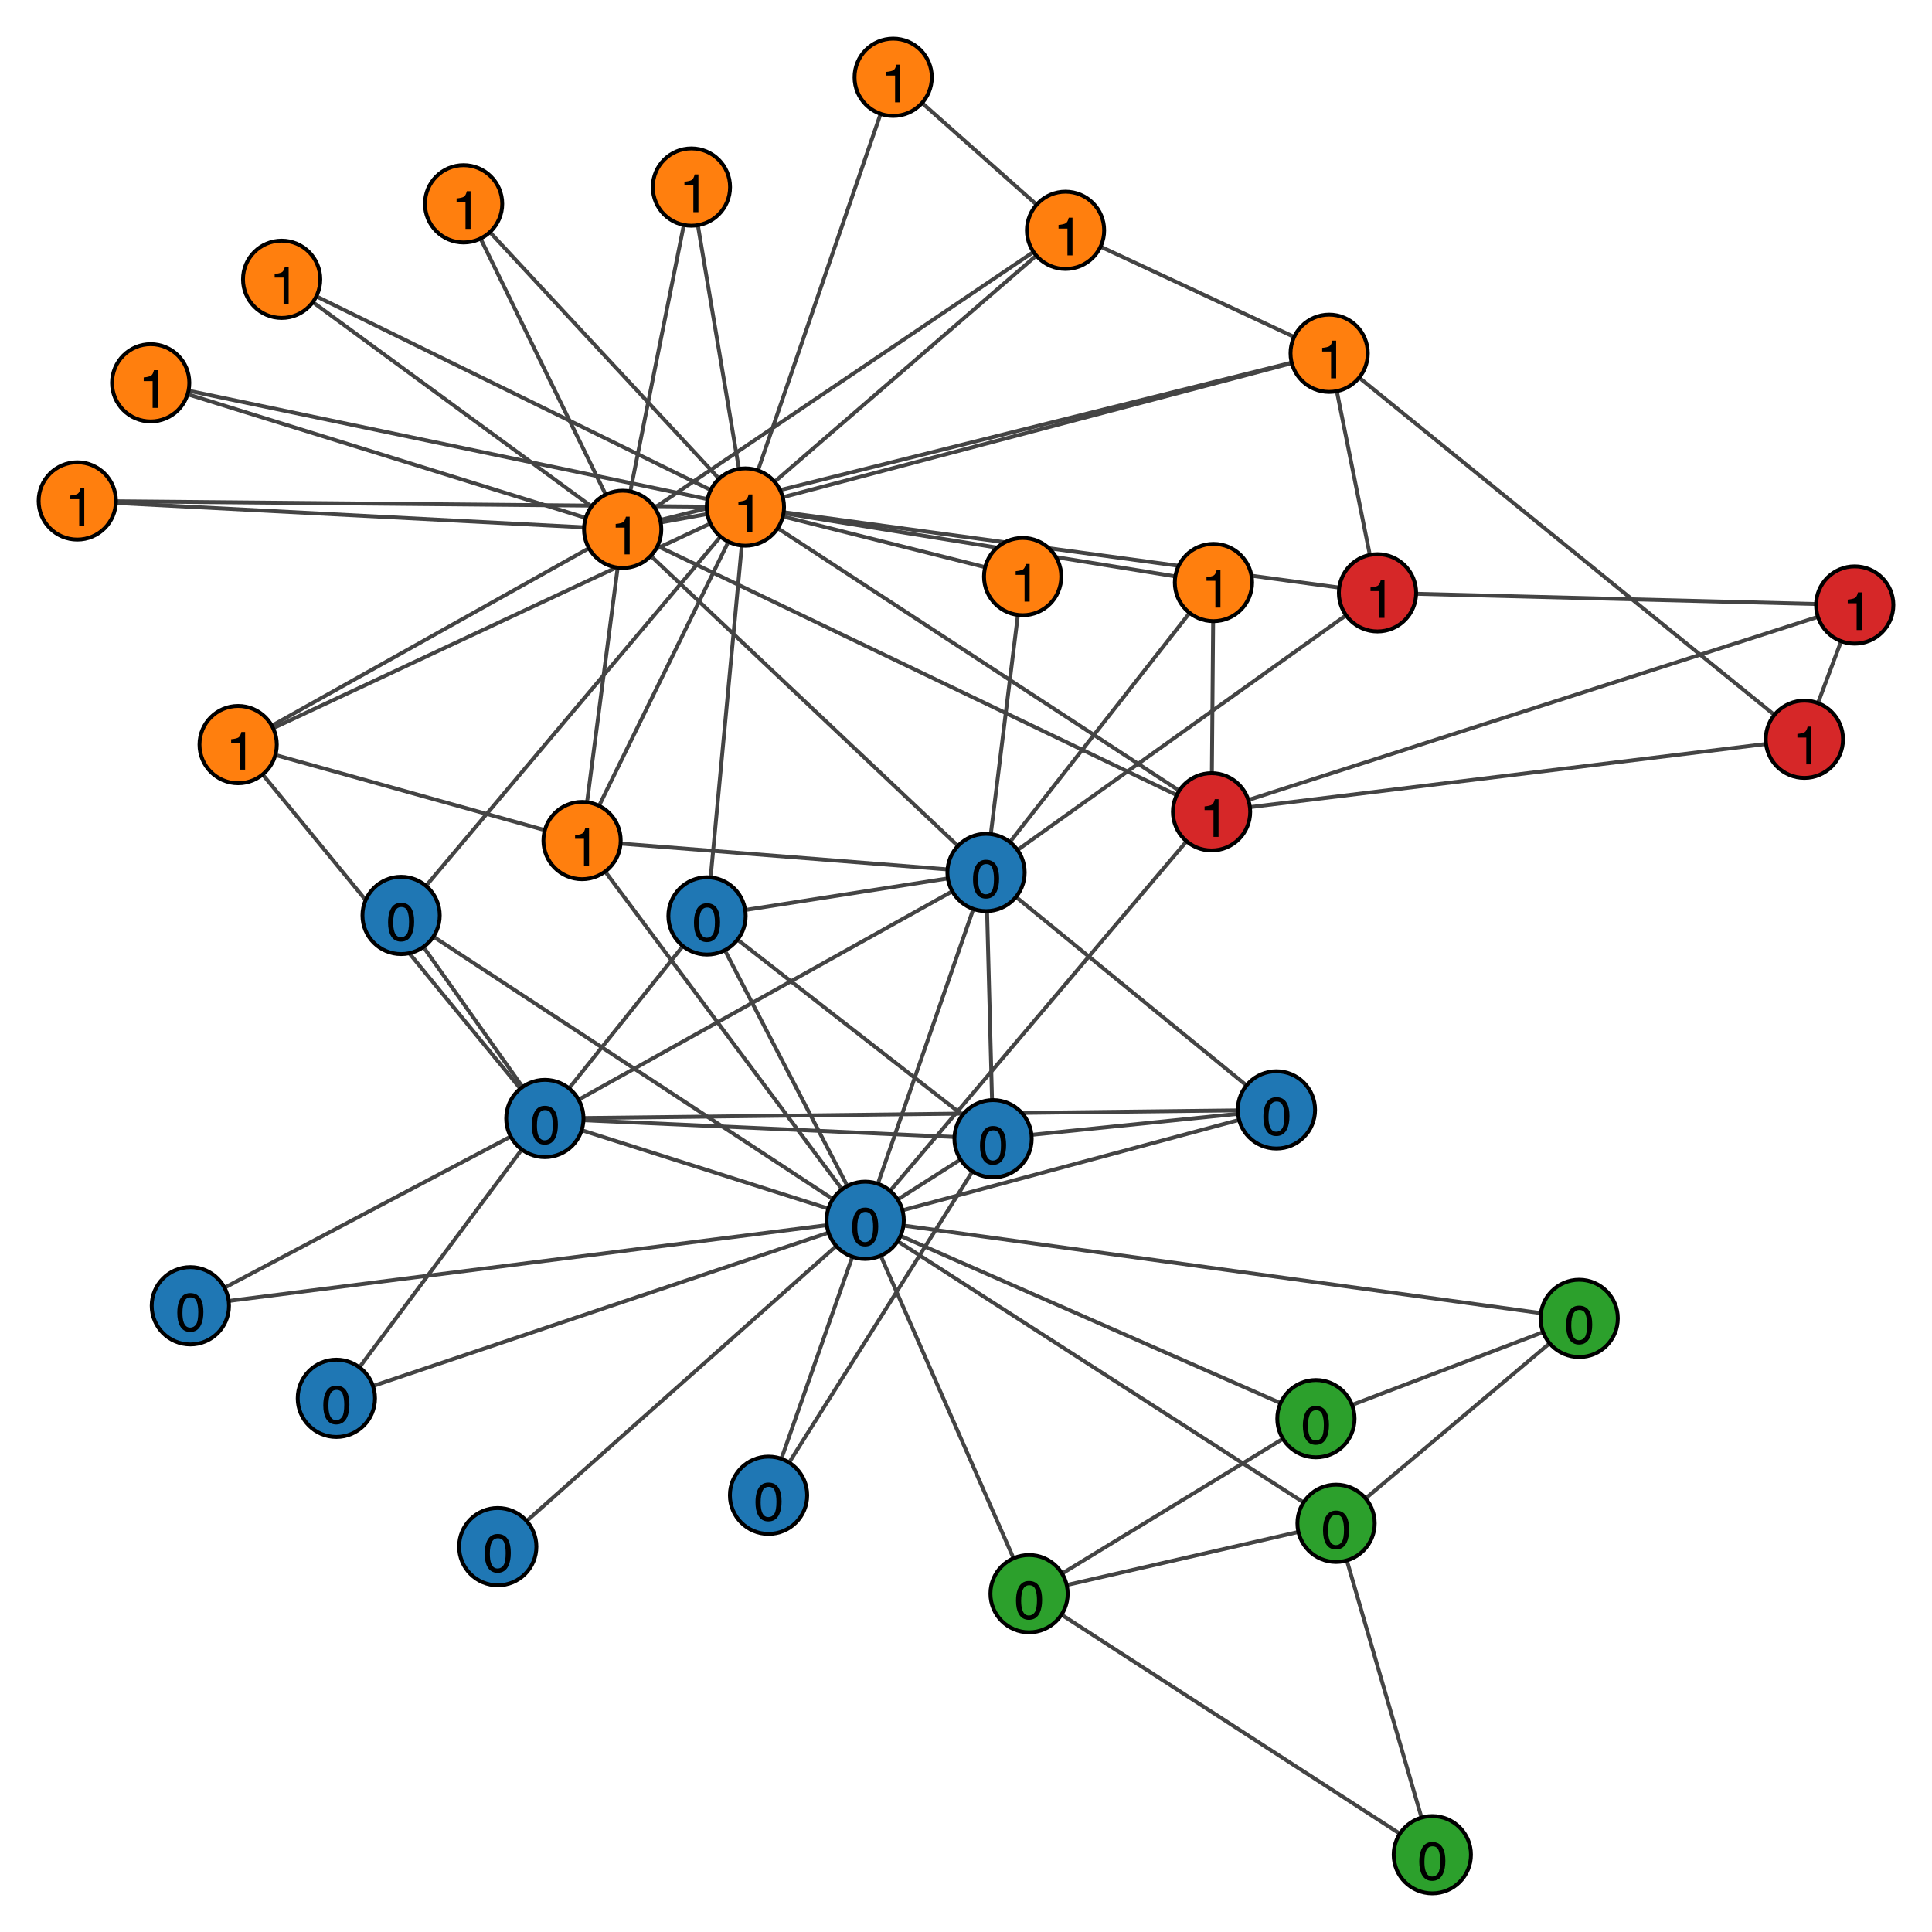
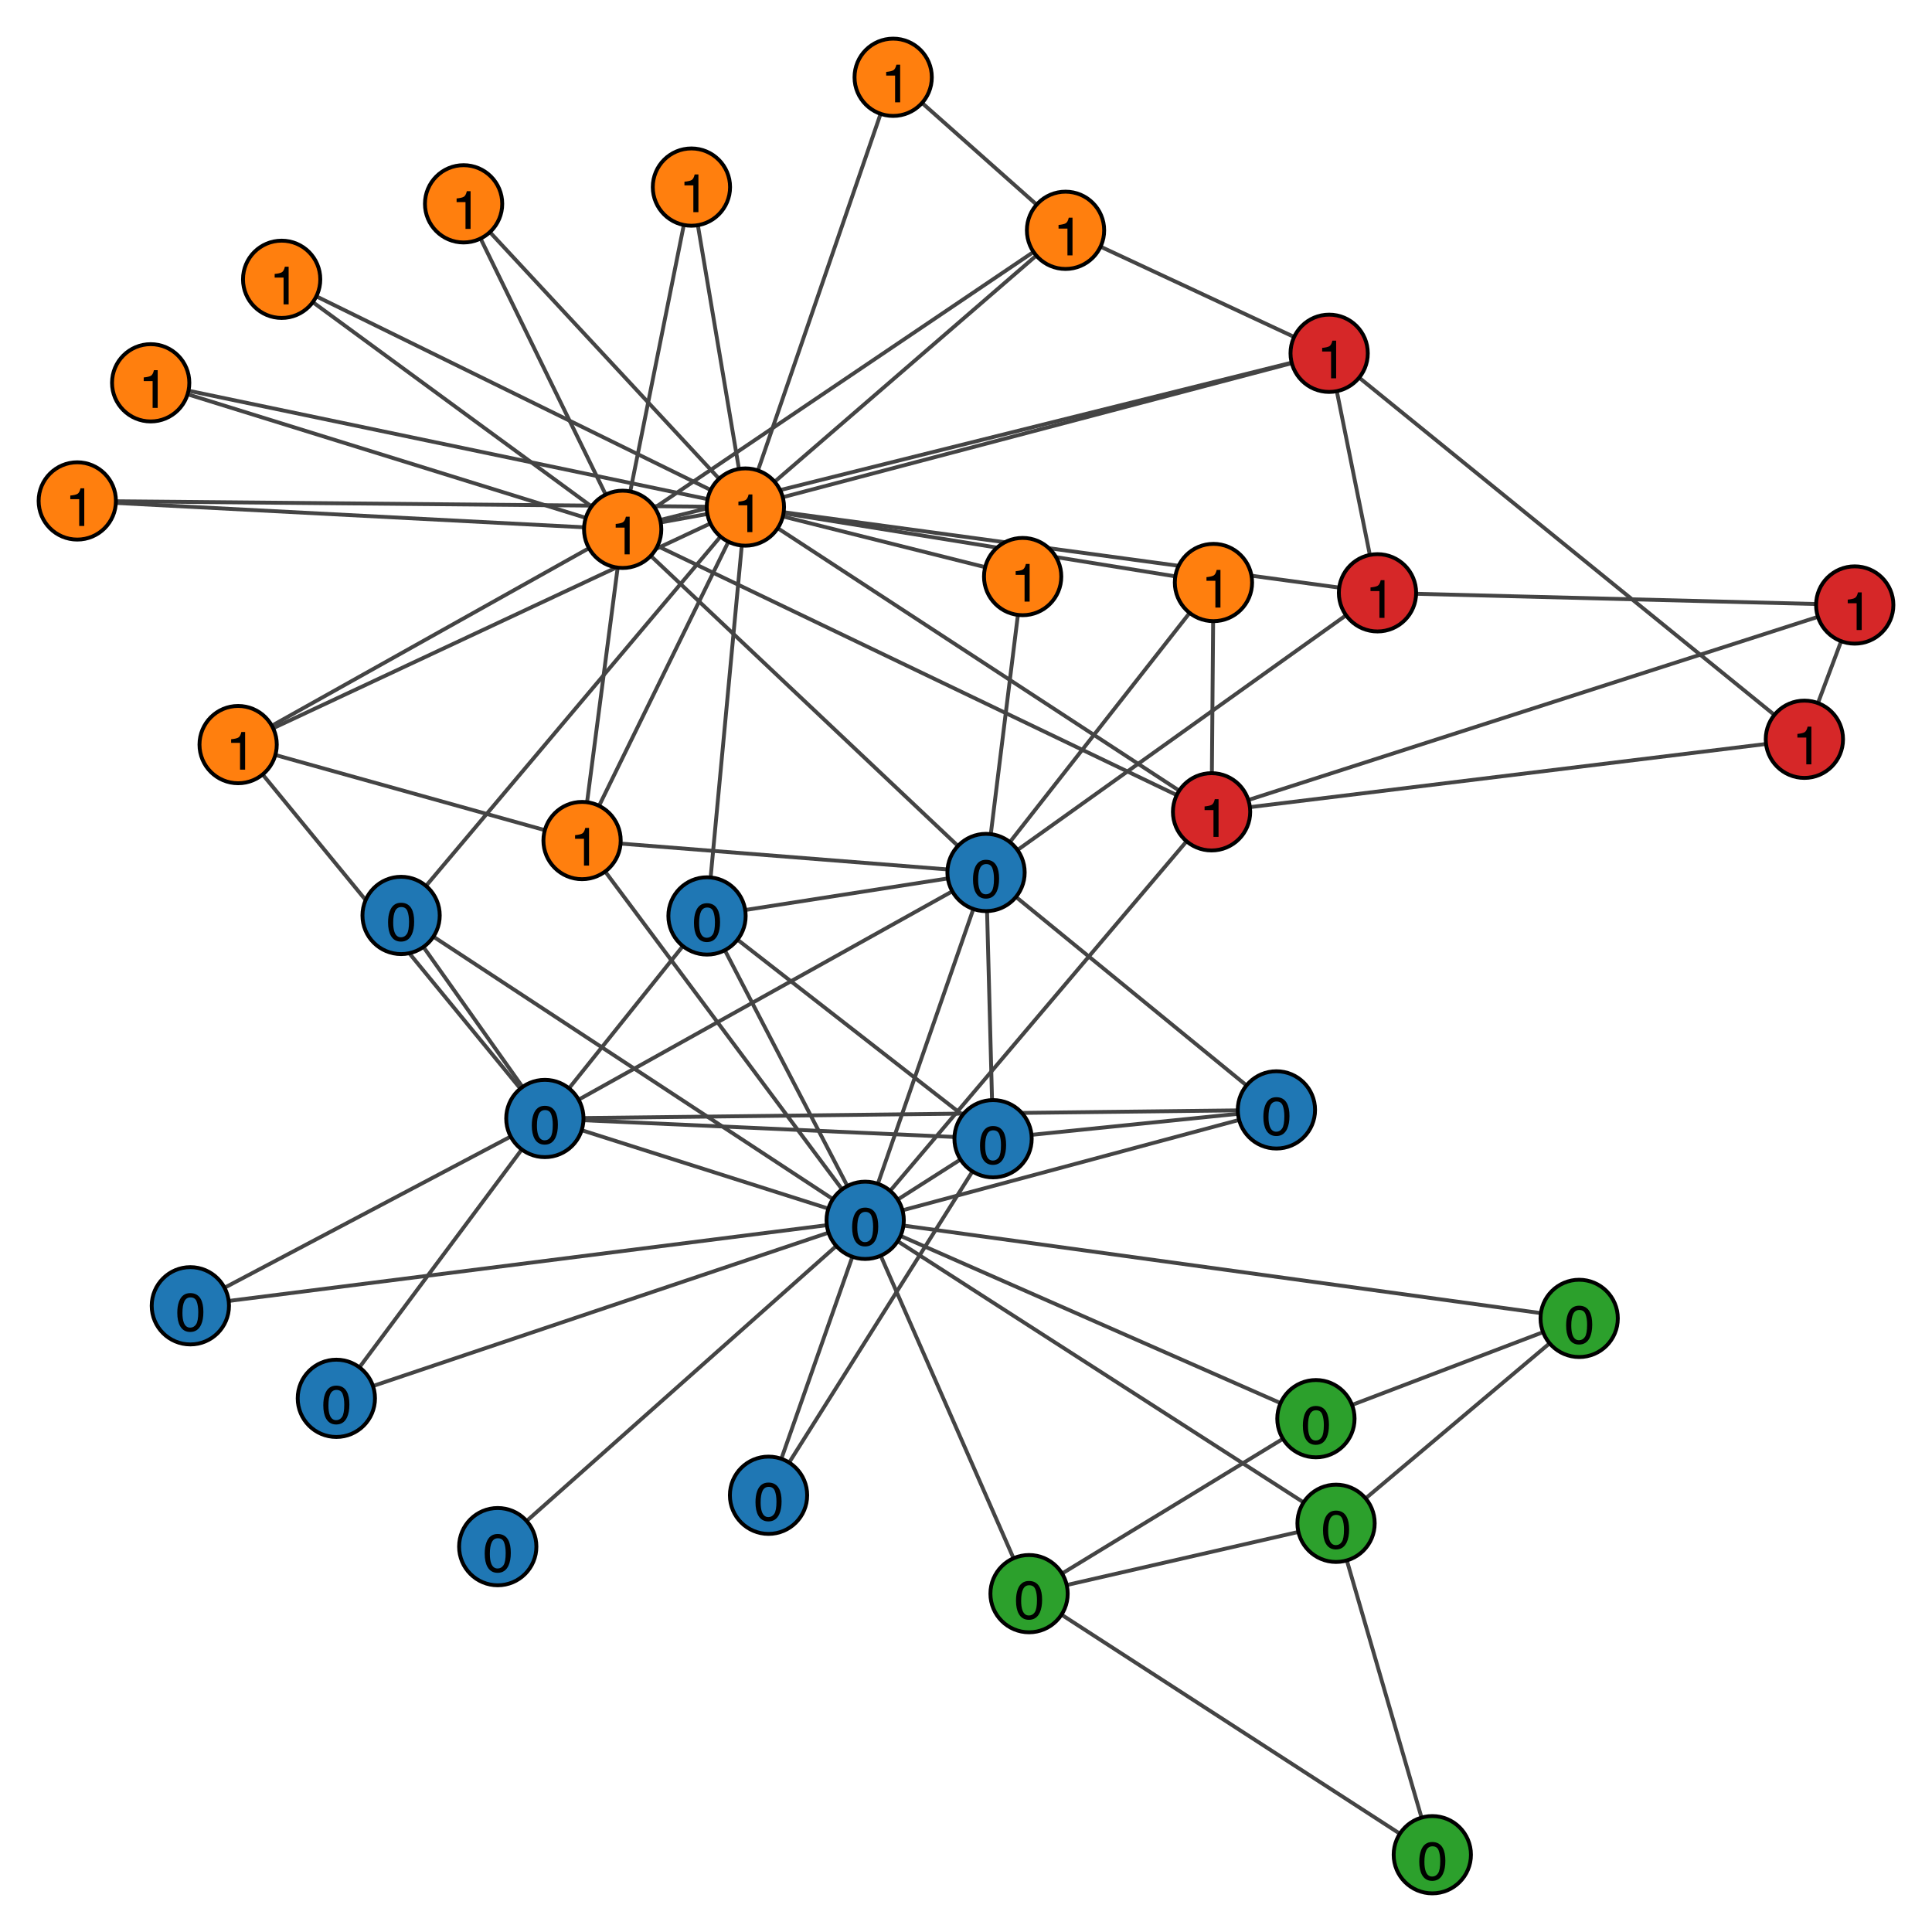
<svg xmlns="http://www.w3.org/2000/svg" xmlns:xlink="http://www.w3.org/1999/xlink" width="500pt" height="500pt" viewBox="0 0 500 500" version="1.1">
  <defs>
    <g>
      <symbol overflow="visible" id="glyph0-0">
        <path style="stroke:none;" d="M 0.453 0 L 0.453 -10.043 L 8.422 -10.043 L 8.422 0 Z M 7.164 -1.258 L 7.164 -8.785 L 1.711 -8.785 L 1.711 -1.258 Z M 7.164 -1.258 " />
      </symbol>
      <symbol overflow="visible" id="glyph0-1">
        <path style="stroke:none;" d="M 3.789 -9.789 C 5.055 -9.789 5.969 -9.266 6.535 -8.223 C 6.973 -7.418 7.191 -6.312 7.191 -4.906 C 7.191 -3.578 6.992 -2.477 6.598 -1.605 C 6.023 -0.359 5.082 0.266 3.781 0.266 C 2.605 0.266 1.73 -0.242 1.156 -1.266 C 0.676 -2.117 0.438 -3.262 0.438 -4.695 C 0.438 -5.809 0.582 -6.762 0.867 -7.562 C 1.406 -9.047 2.379 -9.789 3.789 -9.789 Z M 3.773 -0.855 C 4.41 -0.855 4.918 -1.137 5.297 -1.703 C 5.676 -2.266 5.867 -3.32 5.867 -4.859 C 5.867 -5.973 5.727 -6.887 5.453 -7.605 C 5.18 -8.324 4.652 -8.68 3.863 -8.68 C 3.137 -8.68 2.609 -8.34 2.273 -7.66 C 1.938 -6.977 1.77 -5.977 1.77 -4.648 C 1.77 -3.648 1.879 -2.848 2.094 -2.242 C 2.422 -1.316 2.98 -0.855 3.773 -0.855 Z M 3.773 -0.855 " />
      </symbol>
      <symbol overflow="visible" id="glyph0-2">
        <path style="stroke:none;" d="M 1.34 -6.93 L 1.34 -7.875 C 2.227 -7.961 2.848 -8.105 3.199 -8.309 C 3.551 -8.512 3.812 -8.992 3.984 -9.75 L 4.957 -9.75 L 4.957 0 L 3.645 0 L 3.645 -6.93 Z M 1.34 -6.93 " />
      </symbol>
    </g>
  </defs>
  <g id="surface8">
    <rect x="0" y="0" width="500" height="500" style="fill:rgb(100%,100%,100%);fill-opacity:1;stroke:none;" />
    <path style="fill:none;stroke-width:1;stroke-linecap:butt;stroke-linejoin:miter;stroke:rgb(26.667%,26.667%,26.667%);stroke-opacity:1;stroke-miterlimit:10;" d="M 223.906 315.816 L 141.008 289.465 " />
    <path style="fill:none;stroke-width:1;stroke-linecap:butt;stroke-linejoin:miter;stroke:rgb(26.667%,26.667%,26.667%);stroke-opacity:1;stroke-miterlimit:10;" d="M 223.906 315.816 L 255.188 225.797 " />
    <path style="fill:none;stroke-width:1;stroke-linecap:butt;stroke-linejoin:miter;stroke:rgb(26.667%,26.667%,26.667%);stroke-opacity:1;stroke-miterlimit:10;" d="M 223.906 315.816 L 257.004 294.703 " />
    <path style="fill:none;stroke-width:1;stroke-linecap:butt;stroke-linejoin:miter;stroke:rgb(26.667%,26.667%,26.667%);stroke-opacity:1;stroke-miterlimit:10;" d="M 223.906 315.816 L 408.688 341.199 " />
    <path style="fill:none;stroke-width:1;stroke-linecap:butt;stroke-linejoin:miter;stroke:rgb(26.667%,26.667%,26.667%);stroke-opacity:1;stroke-miterlimit:10;" d="M 223.906 315.816 L 266.32 412.438 " />
    <path style="fill:none;stroke-width:1;stroke-linecap:butt;stroke-linejoin:miter;stroke:rgb(26.667%,26.667%,26.667%);stroke-opacity:1;stroke-miterlimit:10;" d="M 223.906 315.816 L 345.77 394.23 " />
    <path style="fill:none;stroke-width:1;stroke-linecap:butt;stroke-linejoin:miter;stroke:rgb(26.667%,26.667%,26.667%);stroke-opacity:1;stroke-miterlimit:10;" d="M 223.906 315.816 L 330.336 287.238 " />
    <path style="fill:none;stroke-width:1;stroke-linecap:butt;stroke-linejoin:miter;stroke:rgb(26.667%,26.667%,26.667%);stroke-opacity:1;stroke-miterlimit:10;" d="M 223.906 315.816 L 150.637 217.531 " />
    <path style="fill:none;stroke-width:1;stroke-linecap:butt;stroke-linejoin:miter;stroke:rgb(26.667%,26.667%,26.667%);stroke-opacity:1;stroke-miterlimit:10;" d="M 223.906 315.816 L 340.559 367.152 " />
    <path style="fill:none;stroke-width:1;stroke-linecap:butt;stroke-linejoin:miter;stroke:rgb(26.667%,26.667%,26.667%);stroke-opacity:1;stroke-miterlimit:10;" d="M 223.906 315.816 L 128.816 400.273 " />
    <path style="fill:none;stroke-width:1;stroke-linecap:butt;stroke-linejoin:miter;stroke:rgb(26.667%,26.667%,26.667%);stroke-opacity:1;stroke-miterlimit:10;" d="M 223.906 315.816 L 198.898 386.973 " />
    <path style="fill:none;stroke-width:1;stroke-linecap:butt;stroke-linejoin:miter;stroke:rgb(26.667%,26.667%,26.667%);stroke-opacity:1;stroke-miterlimit:10;" d="M 223.906 315.816 L 182.977 237.043 " />
    <path style="fill:none;stroke-width:1;stroke-linecap:butt;stroke-linejoin:miter;stroke:rgb(26.667%,26.667%,26.667%);stroke-opacity:1;stroke-miterlimit:10;" d="M 223.906 315.816 L 49.262 337.938 " />
    <path style="fill:none;stroke-width:1;stroke-linecap:butt;stroke-linejoin:miter;stroke:rgb(26.667%,26.667%,26.667%);stroke-opacity:1;stroke-miterlimit:10;" d="M 223.906 315.816 L 103.805 236.914 " />
    <path style="fill:none;stroke-width:1;stroke-linecap:butt;stroke-linejoin:miter;stroke:rgb(26.667%,26.667%,26.667%);stroke-opacity:1;stroke-miterlimit:10;" d="M 223.906 315.816 L 87.047 361.887 " />
    <path style="fill:none;stroke-width:1;stroke-linecap:butt;stroke-linejoin:miter;stroke:rgb(26.667%,26.667%,26.667%);stroke-opacity:1;stroke-miterlimit:10;" d="M 223.906 315.816 L 313.551 210.098 " />
    <path style="fill:none;stroke-width:1;stroke-linecap:butt;stroke-linejoin:miter;stroke:rgb(26.667%,26.667%,26.667%);stroke-opacity:1;stroke-miterlimit:10;" d="M 141.008 289.465 L 255.188 225.797 " />
    <path style="fill:none;stroke-width:1;stroke-linecap:butt;stroke-linejoin:miter;stroke:rgb(26.667%,26.667%,26.667%);stroke-opacity:1;stroke-miterlimit:10;" d="M 141.008 289.465 L 257.004 294.703 " />
    <path style="fill:none;stroke-width:1;stroke-linecap:butt;stroke-linejoin:miter;stroke:rgb(26.667%,26.667%,26.667%);stroke-opacity:1;stroke-miterlimit:10;" d="M 141.008 289.465 L 330.336 287.238 " />
    <path style="fill:none;stroke-width:1;stroke-linecap:butt;stroke-linejoin:miter;stroke:rgb(26.667%,26.667%,26.667%);stroke-opacity:1;stroke-miterlimit:10;" d="M 141.008 289.465 L 182.977 237.043 " />
    <path style="fill:none;stroke-width:1;stroke-linecap:butt;stroke-linejoin:miter;stroke:rgb(26.667%,26.667%,26.667%);stroke-opacity:1;stroke-miterlimit:10;" d="M 141.008 289.465 L 49.262 337.938 " />
    <path style="fill:none;stroke-width:1;stroke-linecap:butt;stroke-linejoin:miter;stroke:rgb(26.667%,26.667%,26.667%);stroke-opacity:1;stroke-miterlimit:10;" d="M 141.008 289.465 L 103.805 236.914 " />
    <path style="fill:none;stroke-width:1;stroke-linecap:butt;stroke-linejoin:miter;stroke:rgb(26.667%,26.667%,26.667%);stroke-opacity:1;stroke-miterlimit:10;" d="M 141.008 289.465 L 87.047 361.887 " />
    <path style="fill:none;stroke-width:1;stroke-linecap:butt;stroke-linejoin:miter;stroke:rgb(26.667%,26.667%,26.667%);stroke-opacity:1;stroke-miterlimit:10;" d="M 141.008 289.465 L 61.629 192.703 " />
    <path style="fill:none;stroke-width:1;stroke-linecap:butt;stroke-linejoin:miter;stroke:rgb(26.667%,26.667%,26.667%);stroke-opacity:1;stroke-miterlimit:10;" d="M 255.188 225.797 L 257.004 294.703 " />
    <path style="fill:none;stroke-width:1;stroke-linecap:butt;stroke-linejoin:miter;stroke:rgb(26.667%,26.667%,26.667%);stroke-opacity:1;stroke-miterlimit:10;" d="M 255.188 225.797 L 330.336 287.238 " />
    <path style="fill:none;stroke-width:1;stroke-linecap:butt;stroke-linejoin:miter;stroke:rgb(26.667%,26.667%,26.667%);stroke-opacity:1;stroke-miterlimit:10;" d="M 255.188 225.797 L 356.496 153.418 " />
    <path style="fill:none;stroke-width:1;stroke-linecap:butt;stroke-linejoin:miter;stroke:rgb(26.667%,26.667%,26.667%);stroke-opacity:1;stroke-miterlimit:10;" d="M 255.188 225.797 L 314.043 150.754 " />
    <path style="fill:none;stroke-width:1;stroke-linecap:butt;stroke-linejoin:miter;stroke:rgb(26.667%,26.667%,26.667%);stroke-opacity:1;stroke-miterlimit:10;" d="M 255.188 225.797 L 161.148 136.988 " />
    <path style="fill:none;stroke-width:1;stroke-linecap:butt;stroke-linejoin:miter;stroke:rgb(26.667%,26.667%,26.667%);stroke-opacity:1;stroke-miterlimit:10;" d="M 255.188 225.797 L 264.66 149.215 " />
    <path style="fill:none;stroke-width:1;stroke-linecap:butt;stroke-linejoin:miter;stroke:rgb(26.667%,26.667%,26.667%);stroke-opacity:1;stroke-miterlimit:10;" d="M 255.188 225.797 L 150.637 217.531 " />
    <path style="fill:none;stroke-width:1;stroke-linecap:butt;stroke-linejoin:miter;stroke:rgb(26.667%,26.667%,26.667%);stroke-opacity:1;stroke-miterlimit:10;" d="M 255.188 225.797 L 182.977 237.043 " />
    <path style="fill:none;stroke-width:1;stroke-linecap:butt;stroke-linejoin:miter;stroke:rgb(26.667%,26.667%,26.667%);stroke-opacity:1;stroke-miterlimit:10;" d="M 257.004 294.703 L 330.336 287.238 " />
    <path style="fill:none;stroke-width:1;stroke-linecap:butt;stroke-linejoin:miter;stroke:rgb(26.667%,26.667%,26.667%);stroke-opacity:1;stroke-miterlimit:10;" d="M 257.004 294.703 L 198.898 386.973 " />
    <path style="fill:none;stroke-width:1;stroke-linecap:butt;stroke-linejoin:miter;stroke:rgb(26.667%,26.667%,26.667%);stroke-opacity:1;stroke-miterlimit:10;" d="M 257.004 294.703 L 182.977 237.043 " />
    <path style="fill:none;stroke-width:1;stroke-linecap:butt;stroke-linejoin:miter;stroke:rgb(26.667%,26.667%,26.667%);stroke-opacity:1;stroke-miterlimit:10;" d="M 408.688 341.199 L 345.77 394.23 " />
    <path style="fill:none;stroke-width:1;stroke-linecap:butt;stroke-linejoin:miter;stroke:rgb(26.667%,26.667%,26.667%);stroke-opacity:1;stroke-miterlimit:10;" d="M 408.688 341.199 L 340.559 367.152 " />
    <path style="fill:none;stroke-width:1;stroke-linecap:butt;stroke-linejoin:miter;stroke:rgb(26.667%,26.667%,26.667%);stroke-opacity:1;stroke-miterlimit:10;" d="M 266.32 412.438 L 345.77 394.23 " />
    <path style="fill:none;stroke-width:1;stroke-linecap:butt;stroke-linejoin:miter;stroke:rgb(26.667%,26.667%,26.667%);stroke-opacity:1;stroke-miterlimit:10;" d="M 266.32 412.438 L 340.559 367.152 " />
    <path style="fill:none;stroke-width:1;stroke-linecap:butt;stroke-linejoin:miter;stroke:rgb(26.667%,26.667%,26.667%);stroke-opacity:1;stroke-miterlimit:10;" d="M 266.32 412.438 L 370.68 480 " />
    <path style="fill:none;stroke-width:1;stroke-linecap:butt;stroke-linejoin:miter;stroke:rgb(26.667%,26.667%,26.667%);stroke-opacity:1;stroke-miterlimit:10;" d="M 345.77 394.23 L 370.68 480 " />
    <path style="fill:none;stroke-width:1;stroke-linecap:butt;stroke-linejoin:miter;stroke:rgb(26.667%,26.667%,26.667%);stroke-opacity:1;stroke-miterlimit:10;" d="M 150.637 217.531 L 61.629 192.703 " />
    <path style="fill:none;stroke-width:1;stroke-linecap:butt;stroke-linejoin:miter;stroke:rgb(26.667%,26.667%,26.667%);stroke-opacity:1;stroke-miterlimit:10;" d="M 150.637 217.531 L 161.148 136.988 " />
    <path style="fill:none;stroke-width:1;stroke-linecap:butt;stroke-linejoin:miter;stroke:rgb(26.667%,26.667%,26.667%);stroke-opacity:1;stroke-miterlimit:10;" d="M 150.637 217.531 L 192.906 131.223 " />
    <path style="fill:none;stroke-width:1;stroke-linecap:butt;stroke-linejoin:miter;stroke:rgb(26.667%,26.667%,26.667%);stroke-opacity:1;stroke-miterlimit:10;" d="M 264.66 149.215 L 192.906 131.223 " />
    <path style="fill:none;stroke-width:1;stroke-linecap:butt;stroke-linejoin:miter;stroke:rgb(26.667%,26.667%,26.667%);stroke-opacity:1;stroke-miterlimit:10;" d="M 182.977 237.043 L 192.906 131.223 " />
    <path style="fill:none;stroke-width:1;stroke-linecap:butt;stroke-linejoin:miter;stroke:rgb(26.667%,26.667%,26.667%);stroke-opacity:1;stroke-miterlimit:10;" d="M 119.977 52.75 L 161.148 136.988 " />
    <path style="fill:none;stroke-width:1;stroke-linecap:butt;stroke-linejoin:miter;stroke:rgb(26.667%,26.667%,26.667%);stroke-opacity:1;stroke-miterlimit:10;" d="M 119.977 52.75 L 192.906 131.223 " />
    <path style="fill:none;stroke-width:1;stroke-linecap:butt;stroke-linejoin:miter;stroke:rgb(26.667%,26.667%,26.667%);stroke-opacity:1;stroke-miterlimit:10;" d="M 38.996 99.07 L 161.148 136.988 " />
    <path style="fill:none;stroke-width:1;stroke-linecap:butt;stroke-linejoin:miter;stroke:rgb(26.667%,26.667%,26.667%);stroke-opacity:1;stroke-miterlimit:10;" d="M 38.996 99.07 L 192.906 131.223 " />
    <path style="fill:none;stroke-width:1;stroke-linecap:butt;stroke-linejoin:miter;stroke:rgb(26.667%,26.667%,26.667%);stroke-opacity:1;stroke-miterlimit:10;" d="M 20 129.641 L 161.148 136.988 " />
    <path style="fill:none;stroke-width:1;stroke-linecap:butt;stroke-linejoin:miter;stroke:rgb(26.667%,26.667%,26.667%);stroke-opacity:1;stroke-miterlimit:10;" d="M 20 129.641 L 192.906 131.223 " />
    <path style="fill:none;stroke-width:1;stroke-linecap:butt;stroke-linejoin:miter;stroke:rgb(26.667%,26.667%,26.667%);stroke-opacity:1;stroke-miterlimit:10;" d="M 103.805 236.914 L 192.906 131.223 " />
    <path style="fill:none;stroke-width:1;stroke-linecap:butt;stroke-linejoin:miter;stroke:rgb(26.667%,26.667%,26.667%);stroke-opacity:1;stroke-miterlimit:10;" d="M 72.891 72.285 L 161.148 136.988 " />
    <path style="fill:none;stroke-width:1;stroke-linecap:butt;stroke-linejoin:miter;stroke:rgb(26.667%,26.667%,26.667%);stroke-opacity:1;stroke-miterlimit:10;" d="M 72.891 72.285 L 192.906 131.223 " />
    <path style="fill:none;stroke-width:1;stroke-linecap:butt;stroke-linejoin:miter;stroke:rgb(26.667%,26.667%,26.667%);stroke-opacity:1;stroke-miterlimit:10;" d="M 178.941 48.418 L 161.148 136.988 " />
    <path style="fill:none;stroke-width:1;stroke-linecap:butt;stroke-linejoin:miter;stroke:rgb(26.667%,26.667%,26.667%);stroke-opacity:1;stroke-miterlimit:10;" d="M 178.941 48.418 L 192.906 131.223 " />
    <path style="fill:none;stroke-width:1;stroke-linecap:butt;stroke-linejoin:miter;stroke:rgb(26.667%,26.667%,26.667%);stroke-opacity:1;stroke-miterlimit:10;" d="M 343.984 91.43 L 466.973 191.324 " />
    <path style="fill:none;stroke-width:1;stroke-linecap:butt;stroke-linejoin:miter;stroke:rgb(26.667%,26.667%,26.667%);stroke-opacity:1;stroke-miterlimit:10;" d="M 343.984 91.43 L 356.496 153.418 " />
    <path style="fill:none;stroke-width:1;stroke-linecap:butt;stroke-linejoin:miter;stroke:rgb(26.667%,26.667%,26.667%);stroke-opacity:1;stroke-miterlimit:10;" d="M 343.984 91.43 L 161.148 136.988 " />
    <path style="fill:none;stroke-width:1;stroke-linecap:butt;stroke-linejoin:miter;stroke:rgb(26.667%,26.667%,26.667%);stroke-opacity:1;stroke-miterlimit:10;" d="M 343.984 91.43 L 192.906 131.223 " />
    <path style="fill:none;stroke-width:1;stroke-linecap:butt;stroke-linejoin:miter;stroke:rgb(26.667%,26.667%,26.667%);stroke-opacity:1;stroke-miterlimit:10;" d="M 343.984 91.43 L 275.758 59.605 " />
    <path style="fill:none;stroke-width:1;stroke-linecap:butt;stroke-linejoin:miter;stroke:rgb(26.667%,26.667%,26.667%);stroke-opacity:1;stroke-miterlimit:10;" d="M 480 156.574 L 466.973 191.324 " />
    <path style="fill:none;stroke-width:1;stroke-linecap:butt;stroke-linejoin:miter;stroke:rgb(26.667%,26.667%,26.667%);stroke-opacity:1;stroke-miterlimit:10;" d="M 480 156.574 L 356.496 153.418 " />
    <path style="fill:none;stroke-width:1;stroke-linecap:butt;stroke-linejoin:miter;stroke:rgb(26.667%,26.667%,26.667%);stroke-opacity:1;stroke-miterlimit:10;" d="M 480 156.574 L 313.551 210.098 " />
    <path style="fill:none;stroke-width:1;stroke-linecap:butt;stroke-linejoin:miter;stroke:rgb(26.667%,26.667%,26.667%);stroke-opacity:1;stroke-miterlimit:10;" d="M 466.973 191.324 L 313.551 210.098 " />
    <path style="fill:none;stroke-width:1;stroke-linecap:butt;stroke-linejoin:miter;stroke:rgb(26.667%,26.667%,26.667%);stroke-opacity:1;stroke-miterlimit:10;" d="M 231.152 20 L 275.758 59.605 " />
    <path style="fill:none;stroke-width:1;stroke-linecap:butt;stroke-linejoin:miter;stroke:rgb(26.667%,26.667%,26.667%);stroke-opacity:1;stroke-miterlimit:10;" d="M 231.152 20 L 192.906 131.223 " />
    <path style="fill:none;stroke-width:1;stroke-linecap:butt;stroke-linejoin:miter;stroke:rgb(26.667%,26.667%,26.667%);stroke-opacity:1;stroke-miterlimit:10;" d="M 356.496 153.418 L 192.906 131.223 " />
    <path style="fill:none;stroke-width:1;stroke-linecap:butt;stroke-linejoin:miter;stroke:rgb(26.667%,26.667%,26.667%);stroke-opacity:1;stroke-miterlimit:10;" d="M 314.043 150.754 L 313.551 210.098 " />
    <path style="fill:none;stroke-width:1;stroke-linecap:butt;stroke-linejoin:miter;stroke:rgb(26.667%,26.667%,26.667%);stroke-opacity:1;stroke-miterlimit:10;" d="M 314.043 150.754 L 192.906 131.223 " />
    <path style="fill:none;stroke-width:1;stroke-linecap:butt;stroke-linejoin:miter;stroke:rgb(26.667%,26.667%,26.667%);stroke-opacity:1;stroke-miterlimit:10;" d="M 275.758 59.605 L 161.148 136.988 " />
    <path style="fill:none;stroke-width:1;stroke-linecap:butt;stroke-linejoin:miter;stroke:rgb(26.667%,26.667%,26.667%);stroke-opacity:1;stroke-miterlimit:10;" d="M 275.758 59.605 L 192.906 131.223 " />
    <path style="fill:none;stroke-width:1;stroke-linecap:butt;stroke-linejoin:miter;stroke:rgb(26.667%,26.667%,26.667%);stroke-opacity:1;stroke-miterlimit:10;" d="M 61.629 192.703 L 161.148 136.988 " />
    <path style="fill:none;stroke-width:1;stroke-linecap:butt;stroke-linejoin:miter;stroke:rgb(26.667%,26.667%,26.667%);stroke-opacity:1;stroke-miterlimit:10;" d="M 61.629 192.703 L 192.906 131.223 " />
    <path style="fill:none;stroke-width:1;stroke-linecap:butt;stroke-linejoin:miter;stroke:rgb(26.667%,26.667%,26.667%);stroke-opacity:1;stroke-miterlimit:10;" d="M 313.551 210.098 L 161.148 136.988 " />
    <path style="fill:none;stroke-width:1;stroke-linecap:butt;stroke-linejoin:miter;stroke:rgb(26.667%,26.667%,26.667%);stroke-opacity:1;stroke-miterlimit:10;" d="M 313.551 210.098 L 192.906 131.223 " />
    <path style="fill:none;stroke-width:1;stroke-linecap:butt;stroke-linejoin:miter;stroke:rgb(26.667%,26.667%,26.667%);stroke-opacity:1;stroke-miterlimit:10;" d="M 161.148 136.988 L 192.906 131.223 " />
    <path style="fill-rule:nonzero;fill:rgb(12.157%,46.667%,70.588%);fill-opacity:1;stroke-width:1;stroke-linecap:butt;stroke-linejoin:miter;stroke:rgb(0%,0%,0%);stroke-opacity:1;stroke-miterlimit:10;" d="M 233.906 315.816 C 233.906 321.34 229.43 325.816 223.906 325.816 C 218.383 325.816 213.906 321.34 213.906 315.816 C 213.906 310.293 218.383 305.816 223.906 305.816 C 229.43 305.816 233.906 310.293 233.906 315.816 " />
    <path style="fill-rule:nonzero;fill:rgb(12.157%,46.667%,70.588%);fill-opacity:1;stroke-width:1;stroke-linecap:butt;stroke-linejoin:miter;stroke:rgb(0%,0%,0%);stroke-opacity:1;stroke-miterlimit:10;" d="M 151.008 289.465 C 151.008 294.984 146.531 299.465 141.008 299.465 C 135.484 299.465 131.008 294.984 131.008 289.465 C 131.008 283.941 135.484 279.465 141.008 279.465 C 146.531 279.465 151.008 283.941 151.008 289.465 " />
    <path style="fill-rule:nonzero;fill:rgb(12.157%,46.667%,70.588%);fill-opacity:1;stroke-width:1;stroke-linecap:butt;stroke-linejoin:miter;stroke:rgb(0%,0%,0%);stroke-opacity:1;stroke-miterlimit:10;" d="M 265.188 225.797 C 265.188 231.32 260.711 235.797 255.188 235.797 C 249.664 235.797 245.188 231.32 245.188 225.797 C 245.188 220.273 249.664 215.797 255.188 215.797 C 260.711 215.797 265.188 220.273 265.188 225.797 " />
    <path style="fill-rule:nonzero;fill:rgb(12.157%,46.667%,70.588%);fill-opacity:1;stroke-width:1;stroke-linecap:butt;stroke-linejoin:miter;stroke:rgb(0%,0%,0%);stroke-opacity:1;stroke-miterlimit:10;" d="M 267.004 294.703 C 267.004 300.223 262.527 304.703 257.004 304.703 C 251.48 304.703 247.004 300.223 247.004 294.703 C 247.004 289.18 251.48 284.703 257.004 284.703 C 262.527 284.703 267.004 289.18 267.004 294.703 " />
    <path style="fill-rule:nonzero;fill:rgb(17.255%,62.745%,17.255%);fill-opacity:1;stroke-width:1;stroke-linecap:butt;stroke-linejoin:miter;stroke:rgb(0%,0%,0%);stroke-opacity:1;stroke-miterlimit:10;" d="M 418.688 341.199 C 418.688 346.723 414.211 351.199 408.688 351.199 C 403.164 351.199 398.688 346.723 398.688 341.199 C 398.688 335.676 403.164 331.199 408.688 331.199 C 414.211 331.199 418.688 335.676 418.688 341.199 " />
    <path style="fill-rule:nonzero;fill:rgb(17.255%,62.745%,17.255%);fill-opacity:1;stroke-width:1;stroke-linecap:butt;stroke-linejoin:miter;stroke:rgb(0%,0%,0%);stroke-opacity:1;stroke-miterlimit:10;" d="M 276.32 412.438 C 276.32 417.961 271.844 422.438 266.32 422.438 C 260.797 422.438 256.32 417.961 256.32 412.438 C 256.32 406.914 260.797 402.438 266.32 402.438 C 271.844 402.438 276.32 406.914 276.32 412.438 " />
    <path style="fill-rule:nonzero;fill:rgb(17.255%,62.745%,17.255%);fill-opacity:1;stroke-width:1;stroke-linecap:butt;stroke-linejoin:miter;stroke:rgb(0%,0%,0%);stroke-opacity:1;stroke-miterlimit:10;" d="M 355.77 394.23 C 355.77 399.754 351.293 404.23 345.77 404.23 C 340.246 404.23 335.77 399.754 335.77 394.23 C 335.77 388.707 340.246 384.23 345.77 384.23 C 351.293 384.23 355.77 388.707 355.77 394.23 " />
    <path style="fill-rule:nonzero;fill:rgb(12.157%,46.667%,70.588%);fill-opacity:1;stroke-width:1;stroke-linecap:butt;stroke-linejoin:miter;stroke:rgb(0%,0%,0%);stroke-opacity:1;stroke-miterlimit:10;" d="M 340.336 287.238 C 340.336 292.762 335.859 297.238 330.336 297.238 C 324.812 297.238 320.336 292.762 320.336 287.238 C 320.336 281.715 324.812 277.238 330.336 277.238 C 335.859 277.238 340.336 281.715 340.336 287.238 " />
    <path style="fill-rule:nonzero;fill:rgb(100%,49.804%,5.49%);fill-opacity:1;stroke-width:1;stroke-linecap:butt;stroke-linejoin:miter;stroke:rgb(0%,0%,0%);stroke-opacity:1;stroke-miterlimit:10;" d="M 160.637 217.531 C 160.637 223.055 156.16 227.531 150.637 227.531 C 145.113 227.531 140.637 223.055 140.637 217.531 C 140.637 212.008 145.113 207.531 150.637 207.531 C 156.16 207.531 160.637 212.008 160.637 217.531 " />
    <path style="fill-rule:nonzero;fill:rgb(100%,49.804%,5.49%);fill-opacity:1;stroke-width:1;stroke-linecap:butt;stroke-linejoin:miter;stroke:rgb(0%,0%,0%);stroke-opacity:1;stroke-miterlimit:10;" d="M 274.66 149.215 C 274.66 154.738 270.184 159.215 264.66 159.215 C 259.141 159.215 254.66 154.738 254.66 149.215 C 254.66 143.691 259.141 139.215 264.66 139.215 C 270.184 139.215 274.66 143.691 274.66 149.215 " />
    <path style="fill-rule:nonzero;fill:rgb(17.255%,62.745%,17.255%);fill-opacity:1;stroke-width:1;stroke-linecap:butt;stroke-linejoin:miter;stroke:rgb(0%,0%,0%);stroke-opacity:1;stroke-miterlimit:10;" d="M 350.559 367.152 C 350.559 372.676 346.082 377.152 340.559 377.152 C 335.035 377.152 330.559 372.676 330.559 367.152 C 330.559 361.629 335.035 357.152 340.559 357.152 C 346.082 357.152 350.559 361.629 350.559 367.152 " />
    <path style="fill-rule:nonzero;fill:rgb(12.157%,46.667%,70.588%);fill-opacity:1;stroke-width:1;stroke-linecap:butt;stroke-linejoin:miter;stroke:rgb(0%,0%,0%);stroke-opacity:1;stroke-miterlimit:10;" d="M 138.816 400.273 C 138.816 405.797 134.34 410.273 128.816 410.273 C 123.297 410.273 118.816 405.797 118.816 400.273 C 118.816 394.754 123.297 390.273 128.816 390.273 C 134.34 390.273 138.816 394.754 138.816 400.273 " />
    <path style="fill-rule:nonzero;fill:rgb(12.157%,46.667%,70.588%);fill-opacity:1;stroke-width:1;stroke-linecap:butt;stroke-linejoin:miter;stroke:rgb(0%,0%,0%);stroke-opacity:1;stroke-miterlimit:10;" d="M 208.898 386.973 C 208.898 392.496 204.422 396.973 198.898 396.973 C 193.375 396.973 188.898 392.496 188.898 386.973 C 188.898 381.449 193.375 376.973 198.898 376.973 C 204.422 376.973 208.898 381.449 208.898 386.973 " />
    <path style="fill-rule:nonzero;fill:rgb(12.157%,46.667%,70.588%);fill-opacity:1;stroke-width:1;stroke-linecap:butt;stroke-linejoin:miter;stroke:rgb(0%,0%,0%);stroke-opacity:1;stroke-miterlimit:10;" d="M 192.977 237.043 C 192.977 242.566 188.5 247.043 182.977 247.043 C 177.453 247.043 172.977 242.566 172.977 237.043 C 172.977 231.52 177.453 227.043 182.977 227.043 C 188.5 227.043 192.977 231.52 192.977 237.043 " />
    <path style="fill-rule:nonzero;fill:rgb(100%,49.804%,5.49%);fill-opacity:1;stroke-width:1;stroke-linecap:butt;stroke-linejoin:miter;stroke:rgb(0%,0%,0%);stroke-opacity:1;stroke-miterlimit:10;" d="M 129.977 52.75 C 129.977 58.27 125.5 62.75 119.977 62.75 C 114.453 62.75 109.977 58.27 109.977 52.75 C 109.977 47.227 114.453 42.75 119.977 42.75 C 125.5 42.75 129.977 47.227 129.977 52.75 " />
    <path style="fill-rule:nonzero;fill:rgb(100%,49.804%,5.49%);fill-opacity:1;stroke-width:1;stroke-linecap:butt;stroke-linejoin:miter;stroke:rgb(0%,0%,0%);stroke-opacity:1;stroke-miterlimit:10;" d="M 48.996 99.07 C 48.996 104.594 44.52 109.07 38.996 109.07 C 33.477 109.07 28.996 104.594 28.996 99.07 C 28.996 93.547 33.477 89.07 38.996 89.07 C 44.52 89.07 48.996 93.547 48.996 99.07 " />
    <path style="fill-rule:nonzero;fill:rgb(17.255%,62.745%,17.255%);fill-opacity:1;stroke-width:1;stroke-linecap:butt;stroke-linejoin:miter;stroke:rgb(0%,0%,0%);stroke-opacity:1;stroke-miterlimit:10;" d="M 380.68 480 C 380.68 485.523 376.203 490 370.68 490 C 365.16 490 360.68 485.523 360.68 480 C 360.68 474.477 365.16 470 370.68 470 C 376.203 470 380.68 474.477 380.68 480 " />
    <path style="fill-rule:nonzero;fill:rgb(12.157%,46.667%,70.588%);fill-opacity:1;stroke-width:1;stroke-linecap:butt;stroke-linejoin:miter;stroke:rgb(0%,0%,0%);stroke-opacity:1;stroke-miterlimit:10;" d="M 59.262 337.938 C 59.262 343.461 54.785 347.938 49.262 347.938 C 43.738 347.938 39.262 343.461 39.262 337.938 C 39.262 332.418 43.738 327.938 49.262 327.938 C 54.785 327.938 59.262 332.418 59.262 337.938 " />
    <path style="fill-rule:nonzero;fill:rgb(100%,49.804%,5.49%);fill-opacity:1;stroke-width:1;stroke-linecap:butt;stroke-linejoin:miter;stroke:rgb(0%,0%,0%);stroke-opacity:1;stroke-miterlimit:10;" d="M 30 129.641 C 30 135.16 25.523 139.641 20 139.641 C 14.477 139.641 10 135.16 10 129.641 C 10 124.117 14.477 119.641 20 119.641 C 25.523 119.641 30 124.117 30 129.641 " />
    <path style="fill-rule:nonzero;fill:rgb(12.157%,46.667%,70.588%);fill-opacity:1;stroke-width:1;stroke-linecap:butt;stroke-linejoin:miter;stroke:rgb(0%,0%,0%);stroke-opacity:1;stroke-miterlimit:10;" d="M 113.805 236.914 C 113.805 242.438 109.328 246.914 103.805 246.914 C 98.285 246.914 93.805 242.438 93.805 236.914 C 93.805 231.395 98.285 226.914 103.805 226.914 C 109.328 226.914 113.805 231.395 113.805 236.914 " />
    <path style="fill-rule:nonzero;fill:rgb(100%,49.804%,5.49%);fill-opacity:1;stroke-width:1;stroke-linecap:butt;stroke-linejoin:miter;stroke:rgb(0%,0%,0%);stroke-opacity:1;stroke-miterlimit:10;" d="M 82.891 72.285 C 82.891 77.809 78.414 82.285 72.891 82.285 C 67.371 82.285 62.891 77.809 62.891 72.285 C 62.891 66.762 67.371 62.285 72.891 62.285 C 78.414 62.285 82.891 66.762 82.891 72.285 " />
    <path style="fill-rule:nonzero;fill:rgb(12.157%,46.667%,70.588%);fill-opacity:1;stroke-width:1;stroke-linecap:butt;stroke-linejoin:miter;stroke:rgb(0%,0%,0%);stroke-opacity:1;stroke-miterlimit:10;" d="M 97.047 361.887 C 97.047 367.406 92.57 371.887 87.047 371.887 C 81.523 371.887 77.047 367.406 77.047 361.887 C 77.047 356.363 81.523 351.887 87.047 351.887 C 92.57 351.887 97.047 356.363 97.047 361.887 " />
    <path style="fill-rule:nonzero;fill:rgb(100%,49.804%,5.49%);fill-opacity:1;stroke-width:1;stroke-linecap:butt;stroke-linejoin:miter;stroke:rgb(0%,0%,0%);stroke-opacity:1;stroke-miterlimit:10;" d="M 188.941 48.418 C 188.941 53.941 184.461 58.418 178.941 58.418 C 173.418 58.418 168.941 53.941 168.941 48.418 C 168.941 42.895 173.418 38.418 178.941 38.418 C 184.461 38.418 188.941 42.895 188.941 48.418 " />
-     <path style="fill-rule:nonzero;fill:rgb(100%,49.804%,5.49%);fill-opacity:1;stroke-width:1;stroke-linecap:butt;stroke-linejoin:miter;stroke:rgb(0%,0%,0%);stroke-opacity:1;stroke-miterlimit:10;" d="M 353.984 91.43 C 353.984 96.949 349.508 101.43 343.984 101.43 C 338.461 101.43 333.984 96.949 333.984 91.43 C 333.984 85.906 338.461 81.43 343.984 81.43 C 349.508 81.43 353.984 85.906 353.984 91.43 " />
+     <path style="fill-rule:nonzero;fill:rgb(83.922%,15.294%,15.686%);fill-opacity:1;stroke-width:1;stroke-linecap:butt;stroke-linejoin:miter;stroke:rgb(0%,0%,0%);stroke-opacity:1;stroke-miterlimit:10;" d="M 353.984 91.43 C 353.984 96.949 349.508 101.43 343.984 101.43 C 338.461 101.43 333.984 96.949 333.984 91.43 C 333.984 85.906 338.461 81.43 343.984 81.43 C 349.508 81.43 353.984 85.906 353.984 91.43 " />
    <path style="fill-rule:nonzero;fill:rgb(83.922%,15.294%,15.686%);fill-opacity:1;stroke-width:1;stroke-linecap:butt;stroke-linejoin:miter;stroke:rgb(0%,0%,0%);stroke-opacity:1;stroke-miterlimit:10;" d="M 490 156.574 C 490 162.094 485.523 166.574 480 166.574 C 474.477 166.574 470 162.094 470 156.574 C 470 151.051 474.477 146.574 480 146.574 C 485.523 146.574 490 151.051 490 156.574 " />
    <path style="fill-rule:nonzero;fill:rgb(83.922%,15.294%,15.686%);fill-opacity:1;stroke-width:1;stroke-linecap:butt;stroke-linejoin:miter;stroke:rgb(0%,0%,0%);stroke-opacity:1;stroke-miterlimit:10;" d="M 476.973 191.324 C 476.973 196.848 472.496 201.324 466.973 201.324 C 461.449 201.324 456.973 196.848 456.973 191.324 C 456.973 185.801 461.449 181.324 466.973 181.324 C 472.496 181.324 476.973 185.801 476.973 191.324 " />
    <path style="fill-rule:nonzero;fill:rgb(100%,49.804%,5.49%);fill-opacity:1;stroke-width:1;stroke-linecap:butt;stroke-linejoin:miter;stroke:rgb(0%,0%,0%);stroke-opacity:1;stroke-miterlimit:10;" d="M 241.152 20 C 241.152 25.523 236.676 30 231.152 30 C 225.629 30 221.152 25.523 221.152 20 C 221.152 14.477 225.629 10 231.152 10 C 236.676 10 241.152 14.477 241.152 20 " />
    <path style="fill-rule:nonzero;fill:rgb(83.922%,15.294%,15.686%);fill-opacity:1;stroke-width:1;stroke-linecap:butt;stroke-linejoin:miter;stroke:rgb(0%,0%,0%);stroke-opacity:1;stroke-miterlimit:10;" d="M 366.496 153.418 C 366.496 158.941 362.02 163.418 356.496 163.418 C 350.973 163.418 346.496 158.941 346.496 153.418 C 346.496 147.895 350.973 143.418 356.496 143.418 C 362.02 143.418 366.496 147.895 366.496 153.418 " />
    <path style="fill-rule:nonzero;fill:rgb(100%,49.804%,5.49%);fill-opacity:1;stroke-width:1;stroke-linecap:butt;stroke-linejoin:miter;stroke:rgb(0%,0%,0%);stroke-opacity:1;stroke-miterlimit:10;" d="M 324.043 150.754 C 324.043 156.277 319.566 160.754 314.043 160.754 C 308.52 160.754 304.043 156.277 304.043 150.754 C 304.043 145.234 308.52 140.754 314.043 140.754 C 319.566 140.754 324.043 145.234 324.043 150.754 " />
    <path style="fill-rule:nonzero;fill:rgb(100%,49.804%,5.49%);fill-opacity:1;stroke-width:1;stroke-linecap:butt;stroke-linejoin:miter;stroke:rgb(0%,0%,0%);stroke-opacity:1;stroke-miterlimit:10;" d="M 285.758 59.605 C 285.758 65.129 281.281 69.605 275.758 69.605 C 270.234 69.605 265.758 65.129 265.758 59.605 C 265.758 54.082 270.234 49.605 275.758 49.605 C 281.281 49.605 285.758 54.082 285.758 59.605 " />
    <path style="fill-rule:nonzero;fill:rgb(100%,49.804%,5.49%);fill-opacity:1;stroke-width:1;stroke-linecap:butt;stroke-linejoin:miter;stroke:rgb(0%,0%,0%);stroke-opacity:1;stroke-miterlimit:10;" d="M 71.629 192.703 C 71.629 198.227 67.152 202.703 61.629 202.703 C 56.105 202.703 51.629 198.227 51.629 192.703 C 51.629 187.18 56.105 182.703 61.629 182.703 C 67.152 182.703 71.629 187.18 71.629 192.703 " />
    <path style="fill-rule:nonzero;fill:rgb(83.922%,15.294%,15.686%);fill-opacity:1;stroke-width:1;stroke-linecap:butt;stroke-linejoin:miter;stroke:rgb(0%,0%,0%);stroke-opacity:1;stroke-miterlimit:10;" d="M 323.551 210.098 C 323.551 215.621 319.07 220.098 313.551 220.098 C 308.027 220.098 303.551 215.621 303.551 210.098 C 303.551 204.574 308.027 200.098 313.551 200.098 C 319.07 200.098 323.551 204.574 323.551 210.098 " />
    <path style="fill-rule:nonzero;fill:rgb(100%,49.804%,5.49%);fill-opacity:1;stroke-width:1;stroke-linecap:butt;stroke-linejoin:miter;stroke:rgb(0%,0%,0%);stroke-opacity:1;stroke-miterlimit:10;" d="M 171.148 136.988 C 171.148 142.512 166.672 146.988 161.148 146.988 C 155.625 146.988 151.148 142.512 151.148 136.988 C 151.148 131.465 155.625 126.988 161.148 126.988 C 166.672 126.988 171.148 131.465 171.148 136.988 " />
    <path style="fill-rule:nonzero;fill:rgb(100%,49.804%,5.49%);fill-opacity:1;stroke-width:1;stroke-linecap:butt;stroke-linejoin:miter;stroke:rgb(0%,0%,0%);stroke-opacity:1;stroke-miterlimit:10;" d="M 202.906 131.223 C 202.906 136.746 198.43 141.223 192.906 141.223 C 187.383 141.223 182.906 136.746 182.906 131.223 C 182.906 125.699 187.383 121.223 192.906 121.223 C 198.43 121.223 202.906 125.699 202.906 131.223 " />
    <g style="fill:rgb(0%,0%,0%);fill-opacity:1;">
      <use xlink:href="#glyph0-1" x="220.094" y="322.32" />
    </g>
    <g style="fill:rgb(0%,0%,0%);fill-opacity:1;">
      <use xlink:href="#glyph0-1" x="137.191" y="295.969" />
    </g>
    <g style="fill:rgb(0%,0%,0%);fill-opacity:1;">
      <use xlink:href="#glyph0-1" x="251.375" y="232.301" />
    </g>
    <g style="fill:rgb(0%,0%,0%);fill-opacity:1;">
      <use xlink:href="#glyph0-1" x="253.188" y="301.207" />
    </g>
    <g style="fill:rgb(0%,0%,0%);fill-opacity:1;">
      <use xlink:href="#glyph0-1" x="404.875" y="347.703" />
    </g>
    <g style="fill:rgb(0%,0%,0%);fill-opacity:1;">
      <use xlink:href="#glyph0-1" x="262.504" y="418.941" />
    </g>
    <g style="fill:rgb(0%,0%,0%);fill-opacity:1;">
      <use xlink:href="#glyph0-1" x="341.957" y="400.734" />
    </g>
    <g style="fill:rgb(0%,0%,0%);fill-opacity:1;">
      <use xlink:href="#glyph0-1" x="326.52" y="293.742" />
    </g>
    <g style="fill:rgb(0%,0%,0%);fill-opacity:1;">
      <use xlink:href="#glyph0-2" x="147.488" y="224.016" />
    </g>
    <g style="fill:rgb(0%,0%,0%);fill-opacity:1;">
      <use xlink:href="#glyph0-2" x="261.512" y="155.699" />
    </g>
    <g style="fill:rgb(0%,0%,0%);fill-opacity:1;">
      <use xlink:href="#glyph0-1" x="336.742" y="373.656" />
    </g>
    <g style="fill:rgb(0%,0%,0%);fill-opacity:1;">
      <use xlink:href="#glyph0-1" x="125.004" y="406.781" />
    </g>
    <g style="fill:rgb(0%,0%,0%);fill-opacity:1;">
      <use xlink:href="#glyph0-1" x="195.082" y="393.477" />
    </g>
    <g style="fill:rgb(0%,0%,0%);fill-opacity:1;">
      <use xlink:href="#glyph0-1" x="179.16" y="243.547" />
    </g>
    <g style="fill:rgb(0%,0%,0%);fill-opacity:1;">
      <use xlink:href="#glyph0-2" x="116.828" y="59.234" />
    </g>
    <g style="fill:rgb(0%,0%,0%);fill-opacity:1;">
      <use xlink:href="#glyph0-2" x="35.852" y="105.555" />
    </g>
    <g style="fill:rgb(0%,0%,0%);fill-opacity:1;">
      <use xlink:href="#glyph0-1" x="366.867" y="486.504" />
    </g>
    <g style="fill:rgb(0%,0%,0%);fill-opacity:1;">
      <use xlink:href="#glyph0-1" x="45.445" y="344.445" />
    </g>
    <g style="fill:rgb(0%,0%,0%);fill-opacity:1;">
      <use xlink:href="#glyph0-2" x="16.852" y="136.121" />
    </g>
    <g style="fill:rgb(0%,0%,0%);fill-opacity:1;">
      <use xlink:href="#glyph0-1" x="99.992" y="243.422" />
    </g>
    <g style="fill:rgb(0%,0%,0%);fill-opacity:1;">
      <use xlink:href="#glyph0-2" x="69.742" y="78.77" />
    </g>
    <g style="fill:rgb(0%,0%,0%);fill-opacity:1;">
      <use xlink:href="#glyph0-1" x="83.23" y="368.391" />
    </g>
    <g style="fill:rgb(0%,0%,0%);fill-opacity:1;">
      <use xlink:href="#glyph0-2" x="175.793" y="54.902" />
    </g>
    <g style="fill:rgb(0%,0%,0%);fill-opacity:1;">
      <use xlink:href="#glyph0-2" x="340.836" y="97.91" />
    </g>
    <g style="fill:rgb(0%,0%,0%);fill-opacity:1;">
      <use xlink:href="#glyph0-2" x="476.852" y="163.055" />
    </g>
    <g style="fill:rgb(0%,0%,0%);fill-opacity:1;">
      <use xlink:href="#glyph0-2" x="463.824" y="197.809" />
    </g>
    <g style="fill:rgb(0%,0%,0%);fill-opacity:1;">
      <use xlink:href="#glyph0-2" x="228.004" y="26.484" />
    </g>
    <g style="fill:rgb(0%,0%,0%);fill-opacity:1;">
      <use xlink:href="#glyph0-2" x="353.348" y="159.902" />
    </g>
    <g style="fill:rgb(0%,0%,0%);fill-opacity:1;">
      <use xlink:href="#glyph0-2" x="310.895" y="157.238" />
    </g>
    <g style="fill:rgb(0%,0%,0%);fill-opacity:1;">
      <use xlink:href="#glyph0-2" x="272.609" y="66.09" />
    </g>
    <g style="fill:rgb(0%,0%,0%);fill-opacity:1;">
      <use xlink:href="#glyph0-2" x="58.48" y="199.188" />
    </g>
    <g style="fill:rgb(0%,0%,0%);fill-opacity:1;">
      <use xlink:href="#glyph0-2" x="310.402" y="216.582" />
    </g>
    <g style="fill:rgb(0%,0%,0%);fill-opacity:1;">
      <use xlink:href="#glyph0-2" x="158" y="143.473" />
    </g>
    <g style="fill:rgb(0%,0%,0%);fill-opacity:1;">
      <use xlink:href="#glyph0-2" x="189.758" y="137.707" />
    </g>
  </g>
</svg>
